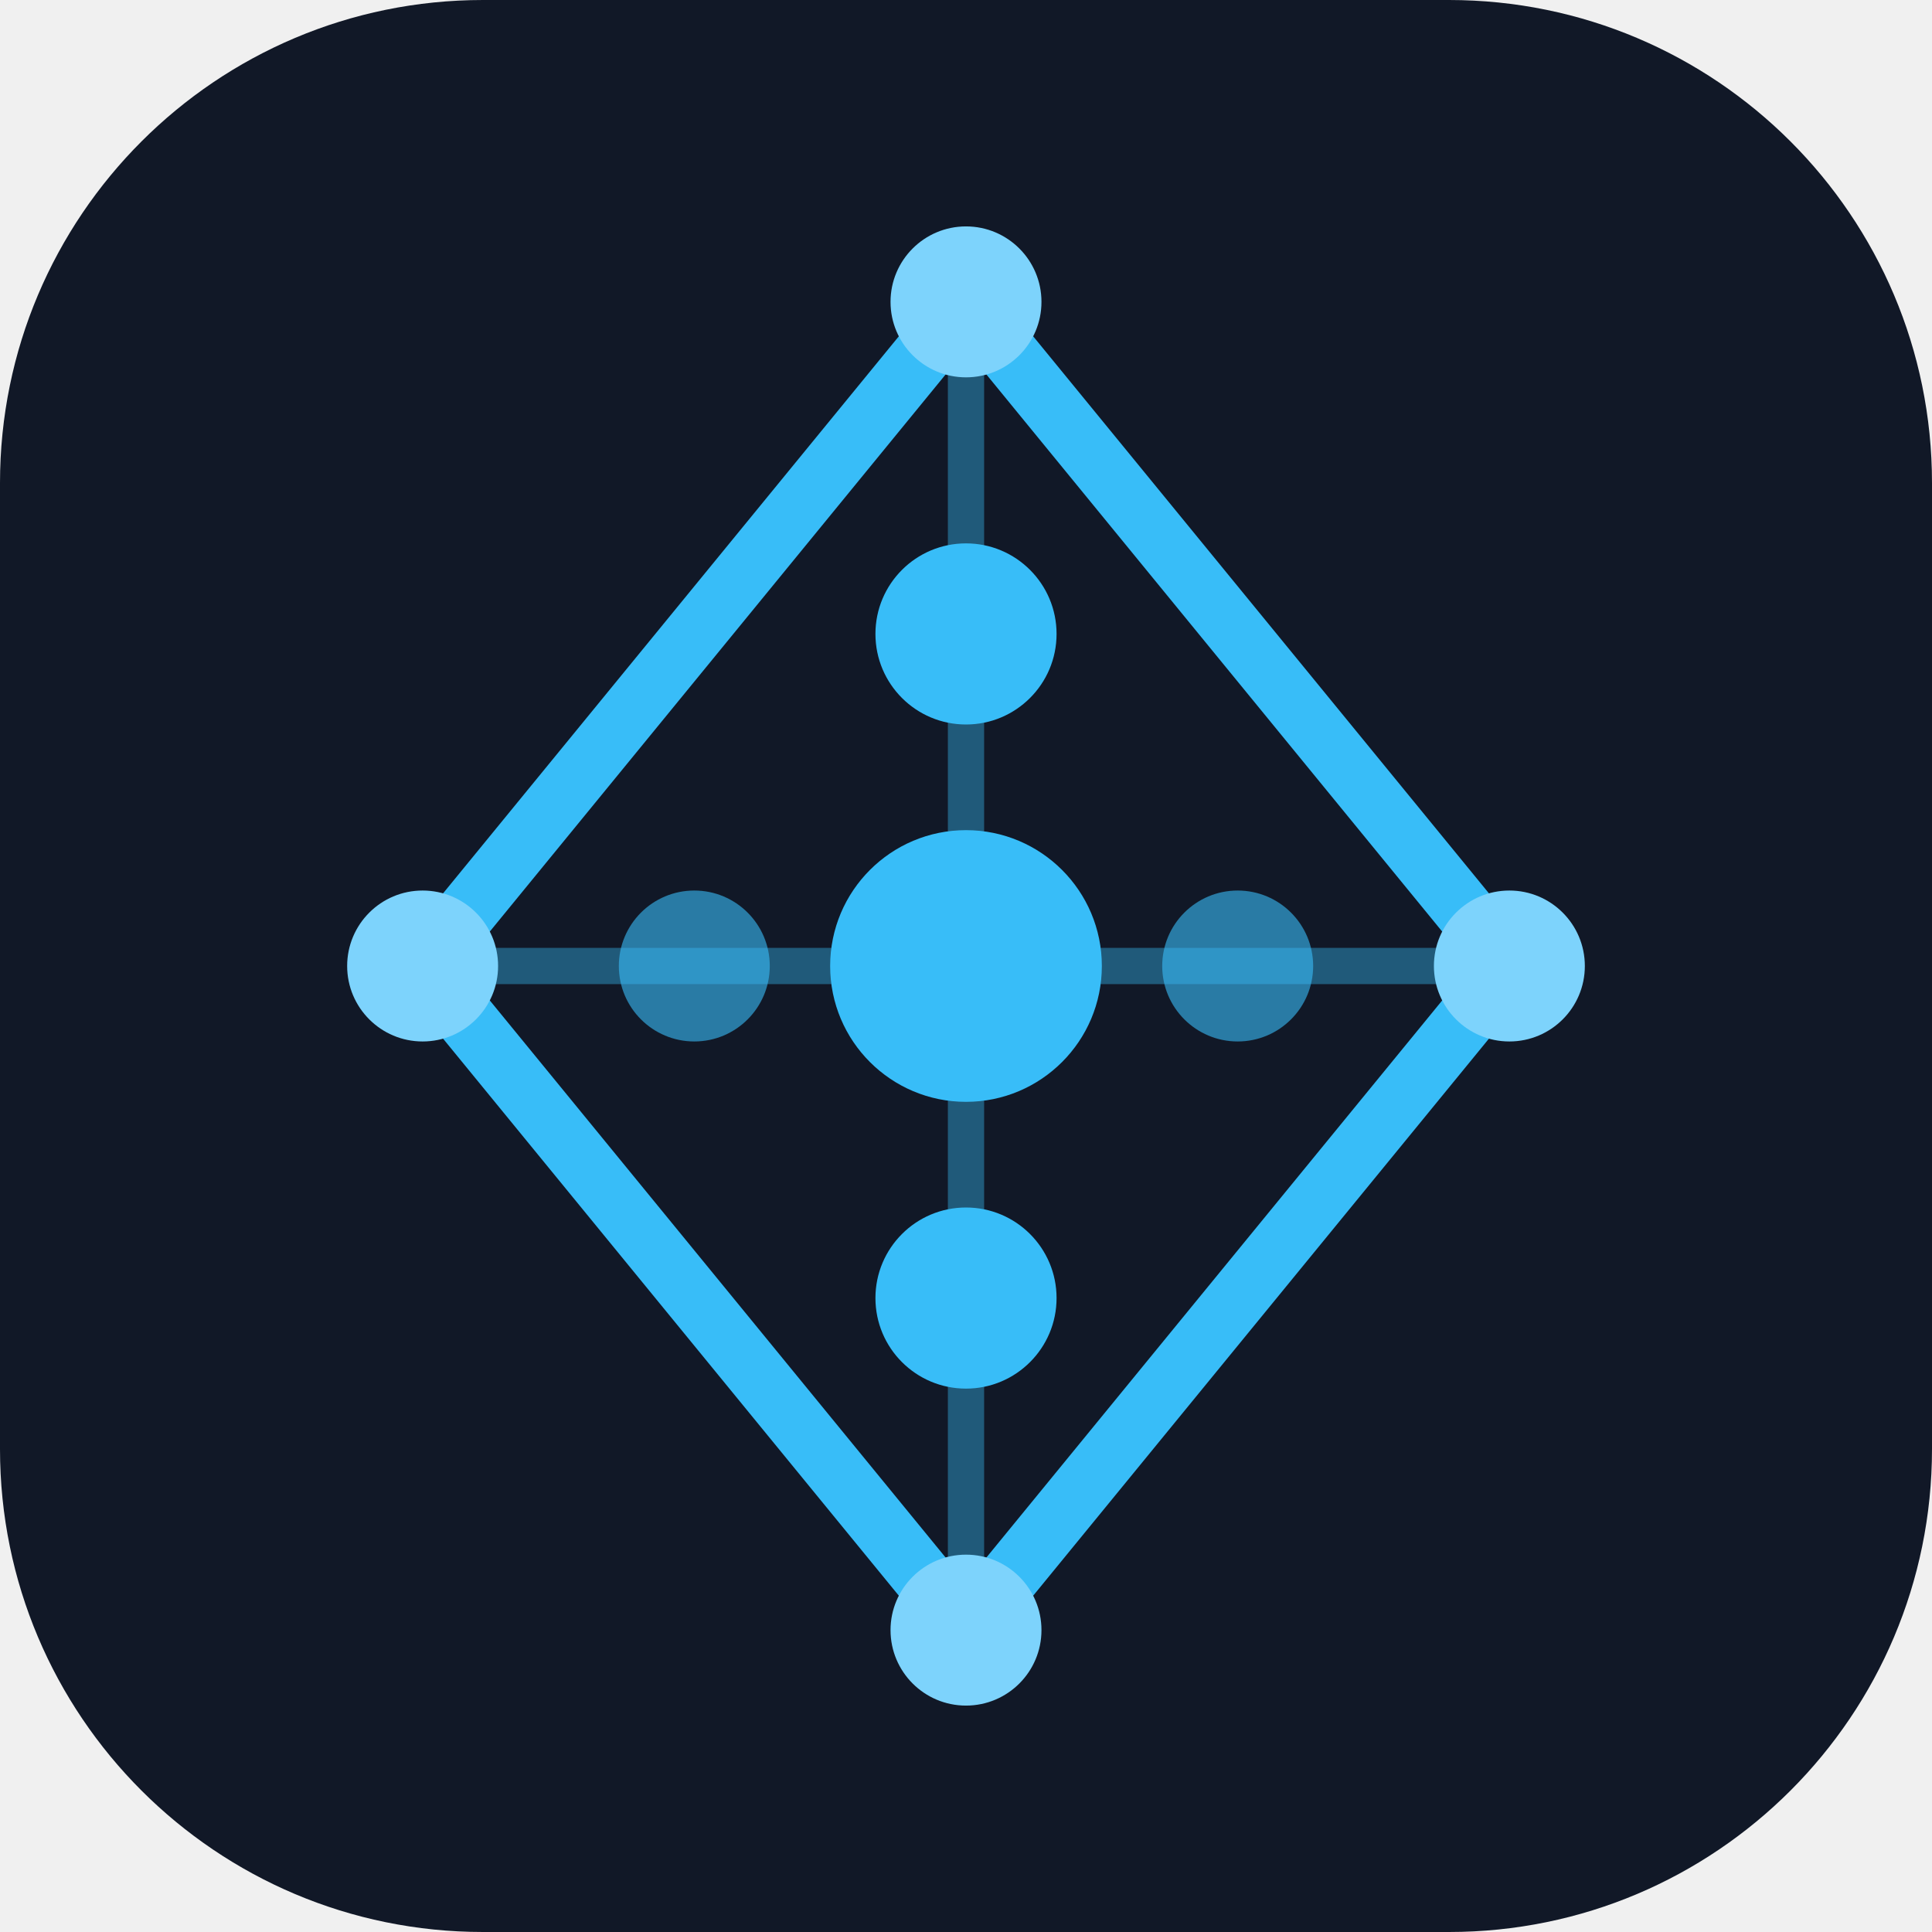
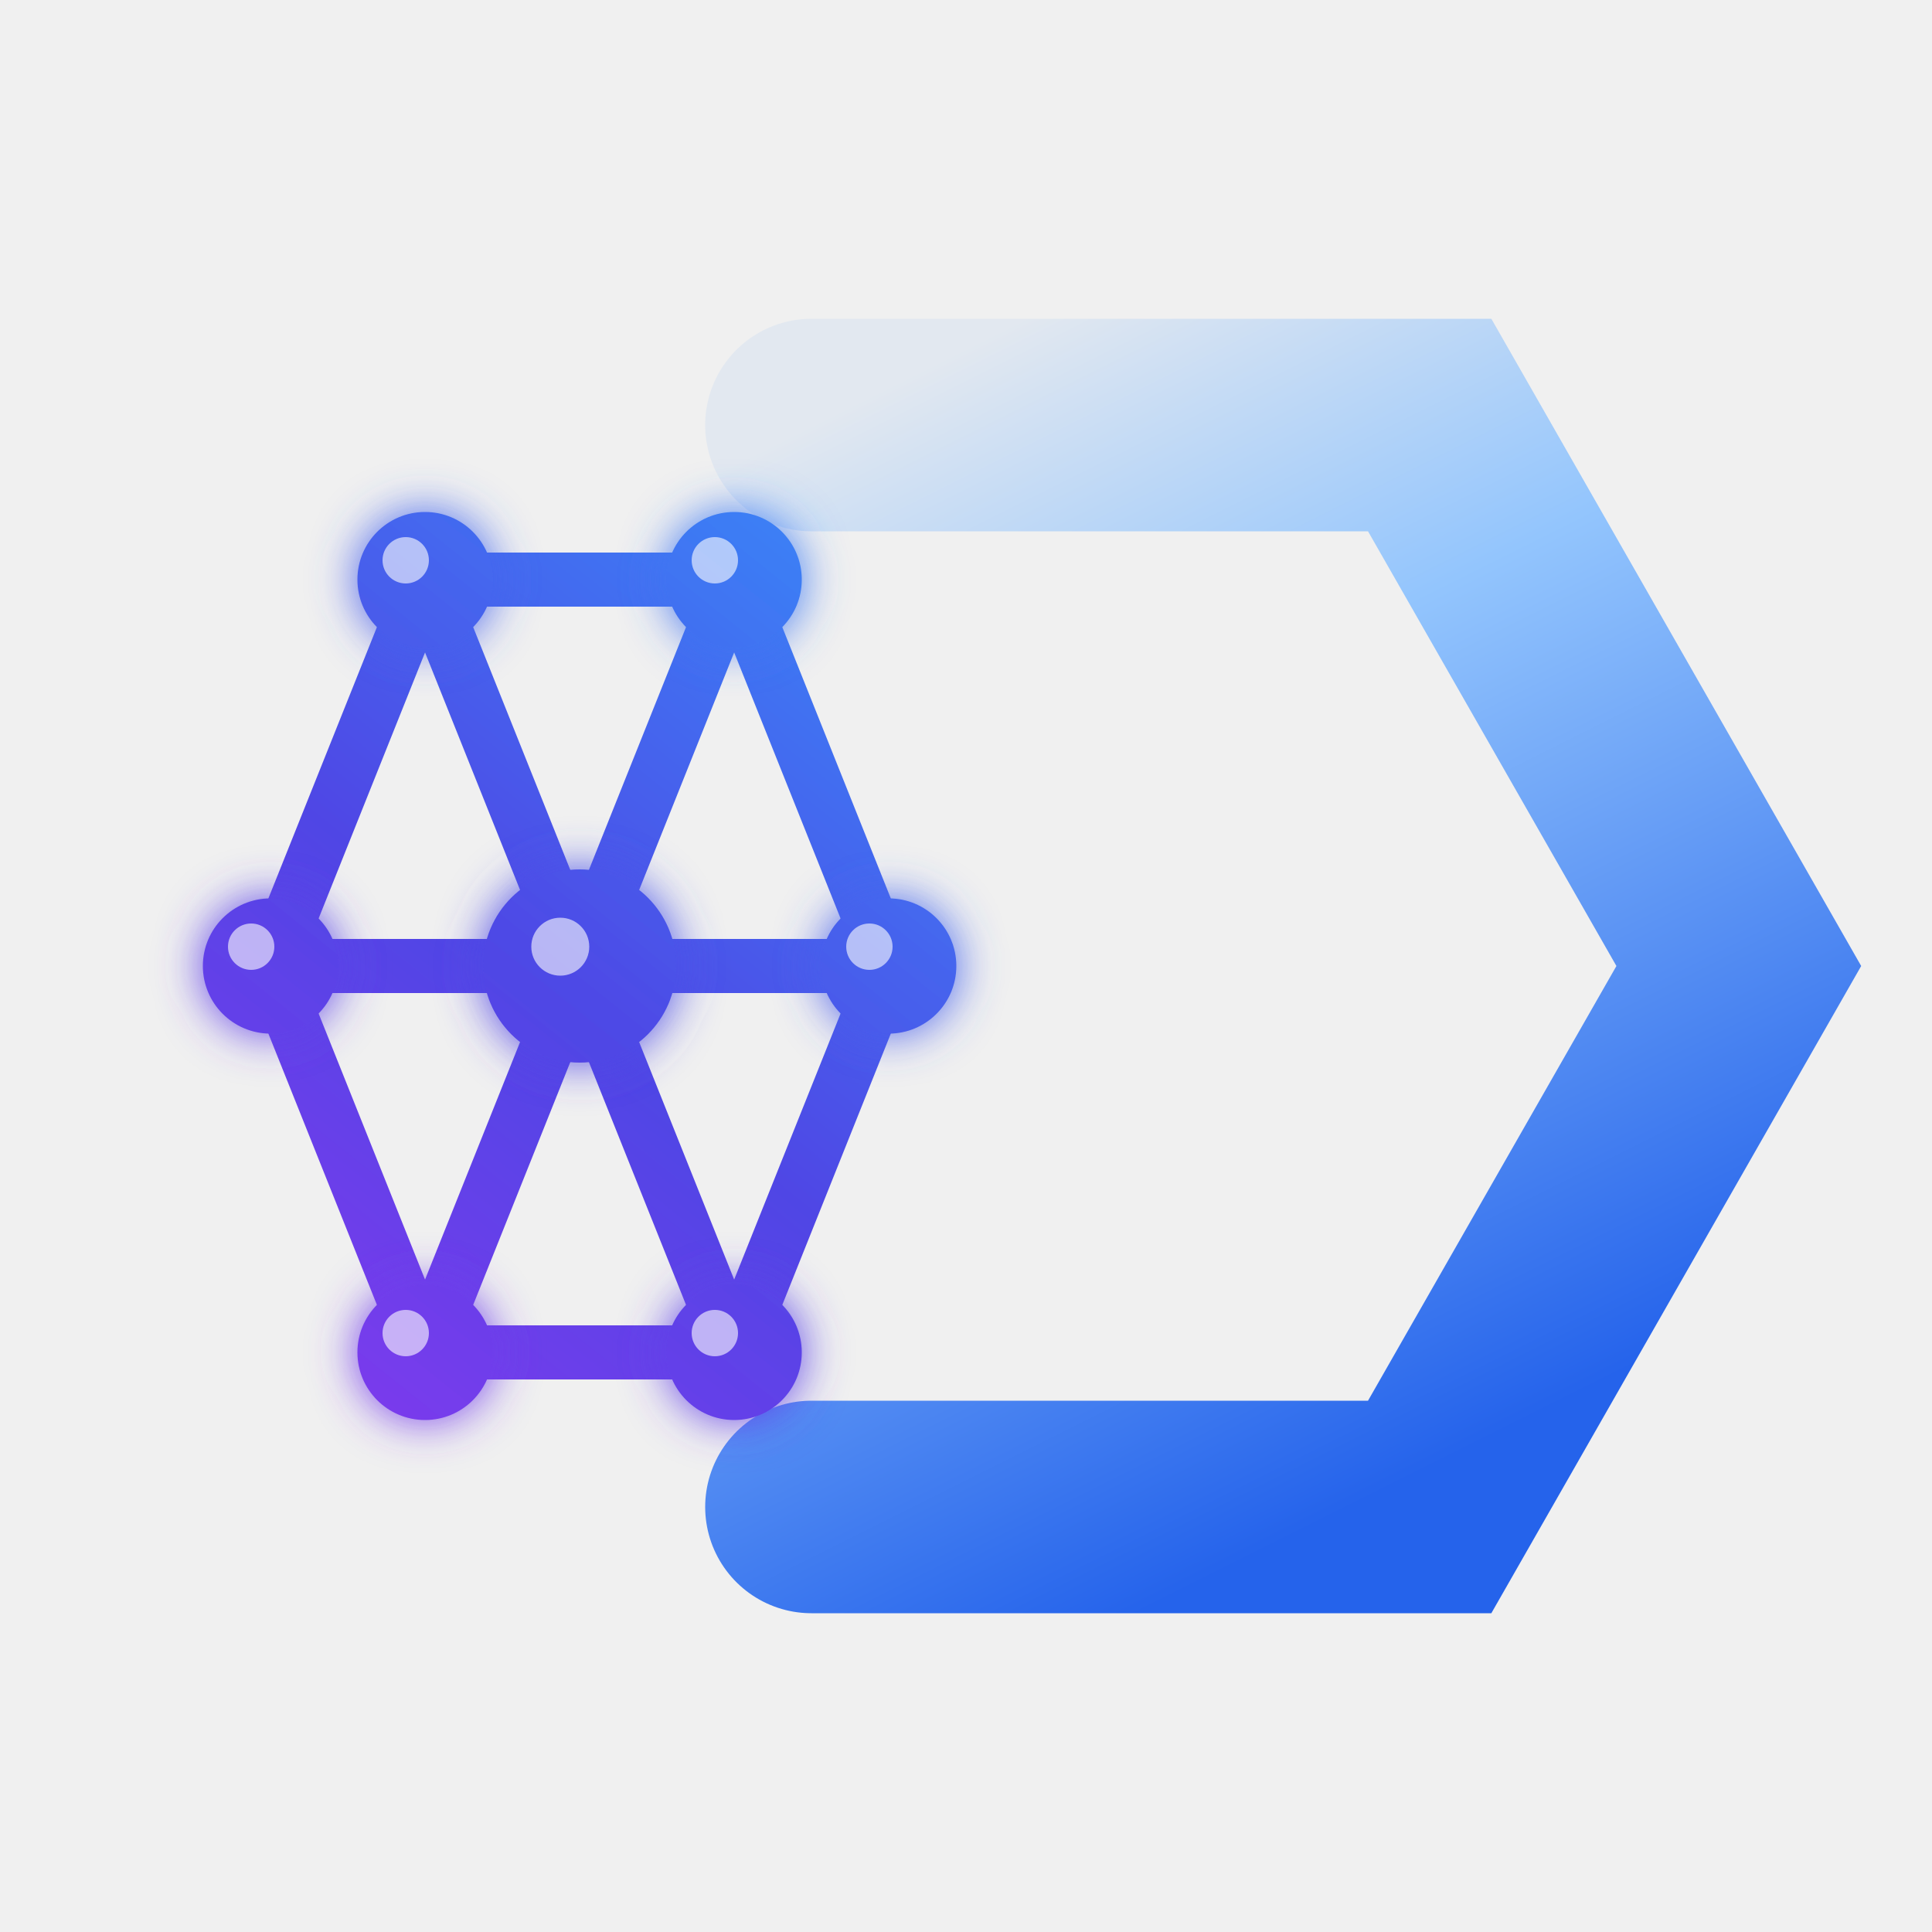
- <svg xmlns="http://www.w3.org/2000/svg" width="64" height="64" viewBox="0 0 64 64">
-   <rect width="64" height="64" rx="16" fill="#111827" />
-   <polygon points="32,10 50,32 32,54 14,32" fill="none" stroke="#38bdf8" stroke-width="2" />
-   <line x1="14" y1="32" x2="50" y2="32" stroke="#38bdf8" stroke-width="1.2" opacity="0.4" />
-   <line x1="32" y1="10" x2="32" y2="54" stroke="#38bdf8" stroke-width="1.2" opacity="0.4" />
-   <circle cx="32" cy="21" r="3" fill="#38bdf8" />
-   <circle cx="32" cy="32" r="4.5" fill="#38bdf8" />
-   <circle cx="32" cy="43" r="3" fill="#38bdf8" />
-   <circle cx="23" cy="32" r="2.5" fill="#38bdf8" opacity="0.6" />
-   <circle cx="41" cy="32" r="2.5" fill="#38bdf8" opacity="0.6" />
-   <circle cx="32" cy="10" r="2.5" fill="#7dd3fc" />
-   <circle cx="50" cy="32" r="2.5" fill="#7dd3fc" />
-   <circle cx="32" cy="54" r="2.5" fill="#7dd3fc" />
-   <circle cx="14" cy="32" r="2.5" fill="#7dd3fc" />
+ <svg xmlns="http://www.w3.org/2000/svg" width="512" height="512" viewBox="0 0 100 100">
+   <defs>
+     <linearGradient id="bg" x1="42" y1="22" x2="70" y2="78" gradientUnits="userSpaceOnUse">
+       <stop offset="0%" stop-color="#e2e8f0" />
+       <stop offset="35%" stop-color="#93c5fd" />
+       <stop offset="100%" stop-color="#2563eb" />
+     </linearGradient>
+     <linearGradient id="mg" x1="14" y1="70" x2="46" y2="30" gradientUnits="userSpaceOnUse">
+       <stop offset="0%" stop-color="#7c3aed" />
+       <stop offset="45%" stop-color="#4f46e5" />
+       <stop offset="100%" stop-color="#3b82f6" />
+     </linearGradient>
+     <filter id="glow" x="-40%" y="-40%" width="180%" height="180%">
+       <feGaussianBlur stdDeviation="1.2" result="b" />
+       <feMerge>
+         <feMergeNode in="b" />
+         <feMergeNode in="SourceGraphic" />
+       </feMerge>
+     </filter>
+   </defs>
+   <path d="M 42,22 L 74,22 L 90,50 L 74,78 L 42,78" fill="none" stroke="url(#bg)" stroke-width="11" stroke-linecap="round" stroke-linejoin="miter" stroke-miterlimit="4" />
+   <g stroke="url(#mg)" stroke-width="2.8" fill="none" stroke-linecap="round" stroke-linejoin="round">
+     <line x1="22" y1="30" x2="38" y2="30" />
+     <line x1="22" y1="30" x2="14" y2="50" />
+     <line x1="22" y1="30" x2="30" y2="50" />
+     <line x1="38" y1="30" x2="30" y2="50" />
+     <line x1="38" y1="30" x2="46" y2="50" />
+     <line x1="14" y1="50" x2="30" y2="50" />
+     <line x1="30" y1="50" x2="46" y2="50" />
+     <line x1="14" y1="50" x2="22" y2="70" />
+     <line x1="30" y1="50" x2="22" y2="70" />
+     <line x1="30" y1="50" x2="38" y2="70" />
+     <line x1="46" y1="50" x2="38" y2="70" />
+     <line x1="22" y1="70" x2="38" y2="70" />
+   </g>
+   <g filter="url(#glow)">
+     <circle cx="22" cy="30" r="3.5" fill="url(#mg)" />
+     <circle cx="38" cy="30" r="3.5" fill="url(#mg)" />
+     <circle cx="14" cy="50" r="3.5" fill="url(#mg)" />
+     <circle cx="30" cy="50" r="5" fill="url(#mg)" />
+     <circle cx="46" cy="50" r="3.5" fill="url(#mg)" />
+     <circle cx="22" cy="70" r="3.5" fill="url(#mg)" />
+     <circle cx="38" cy="70" r="3.5" fill="url(#mg)" />
+   </g>
+   <g fill="white" opacity="0.6">
+     <circle cx="21" cy="29" r="1.2" />
+     <circle cx="37" cy="29" r="1.2" />
+     <circle cx="13" cy="49" r="1.2" />
+     <circle cx="29" cy="49" r="1.5" />
+     <circle cx="45" cy="49" r="1.2" />
+     <circle cx="21" cy="69" r="1.2" />
+     <circle cx="37" cy="69" r="1.2" />
+   </g>
</svg>
